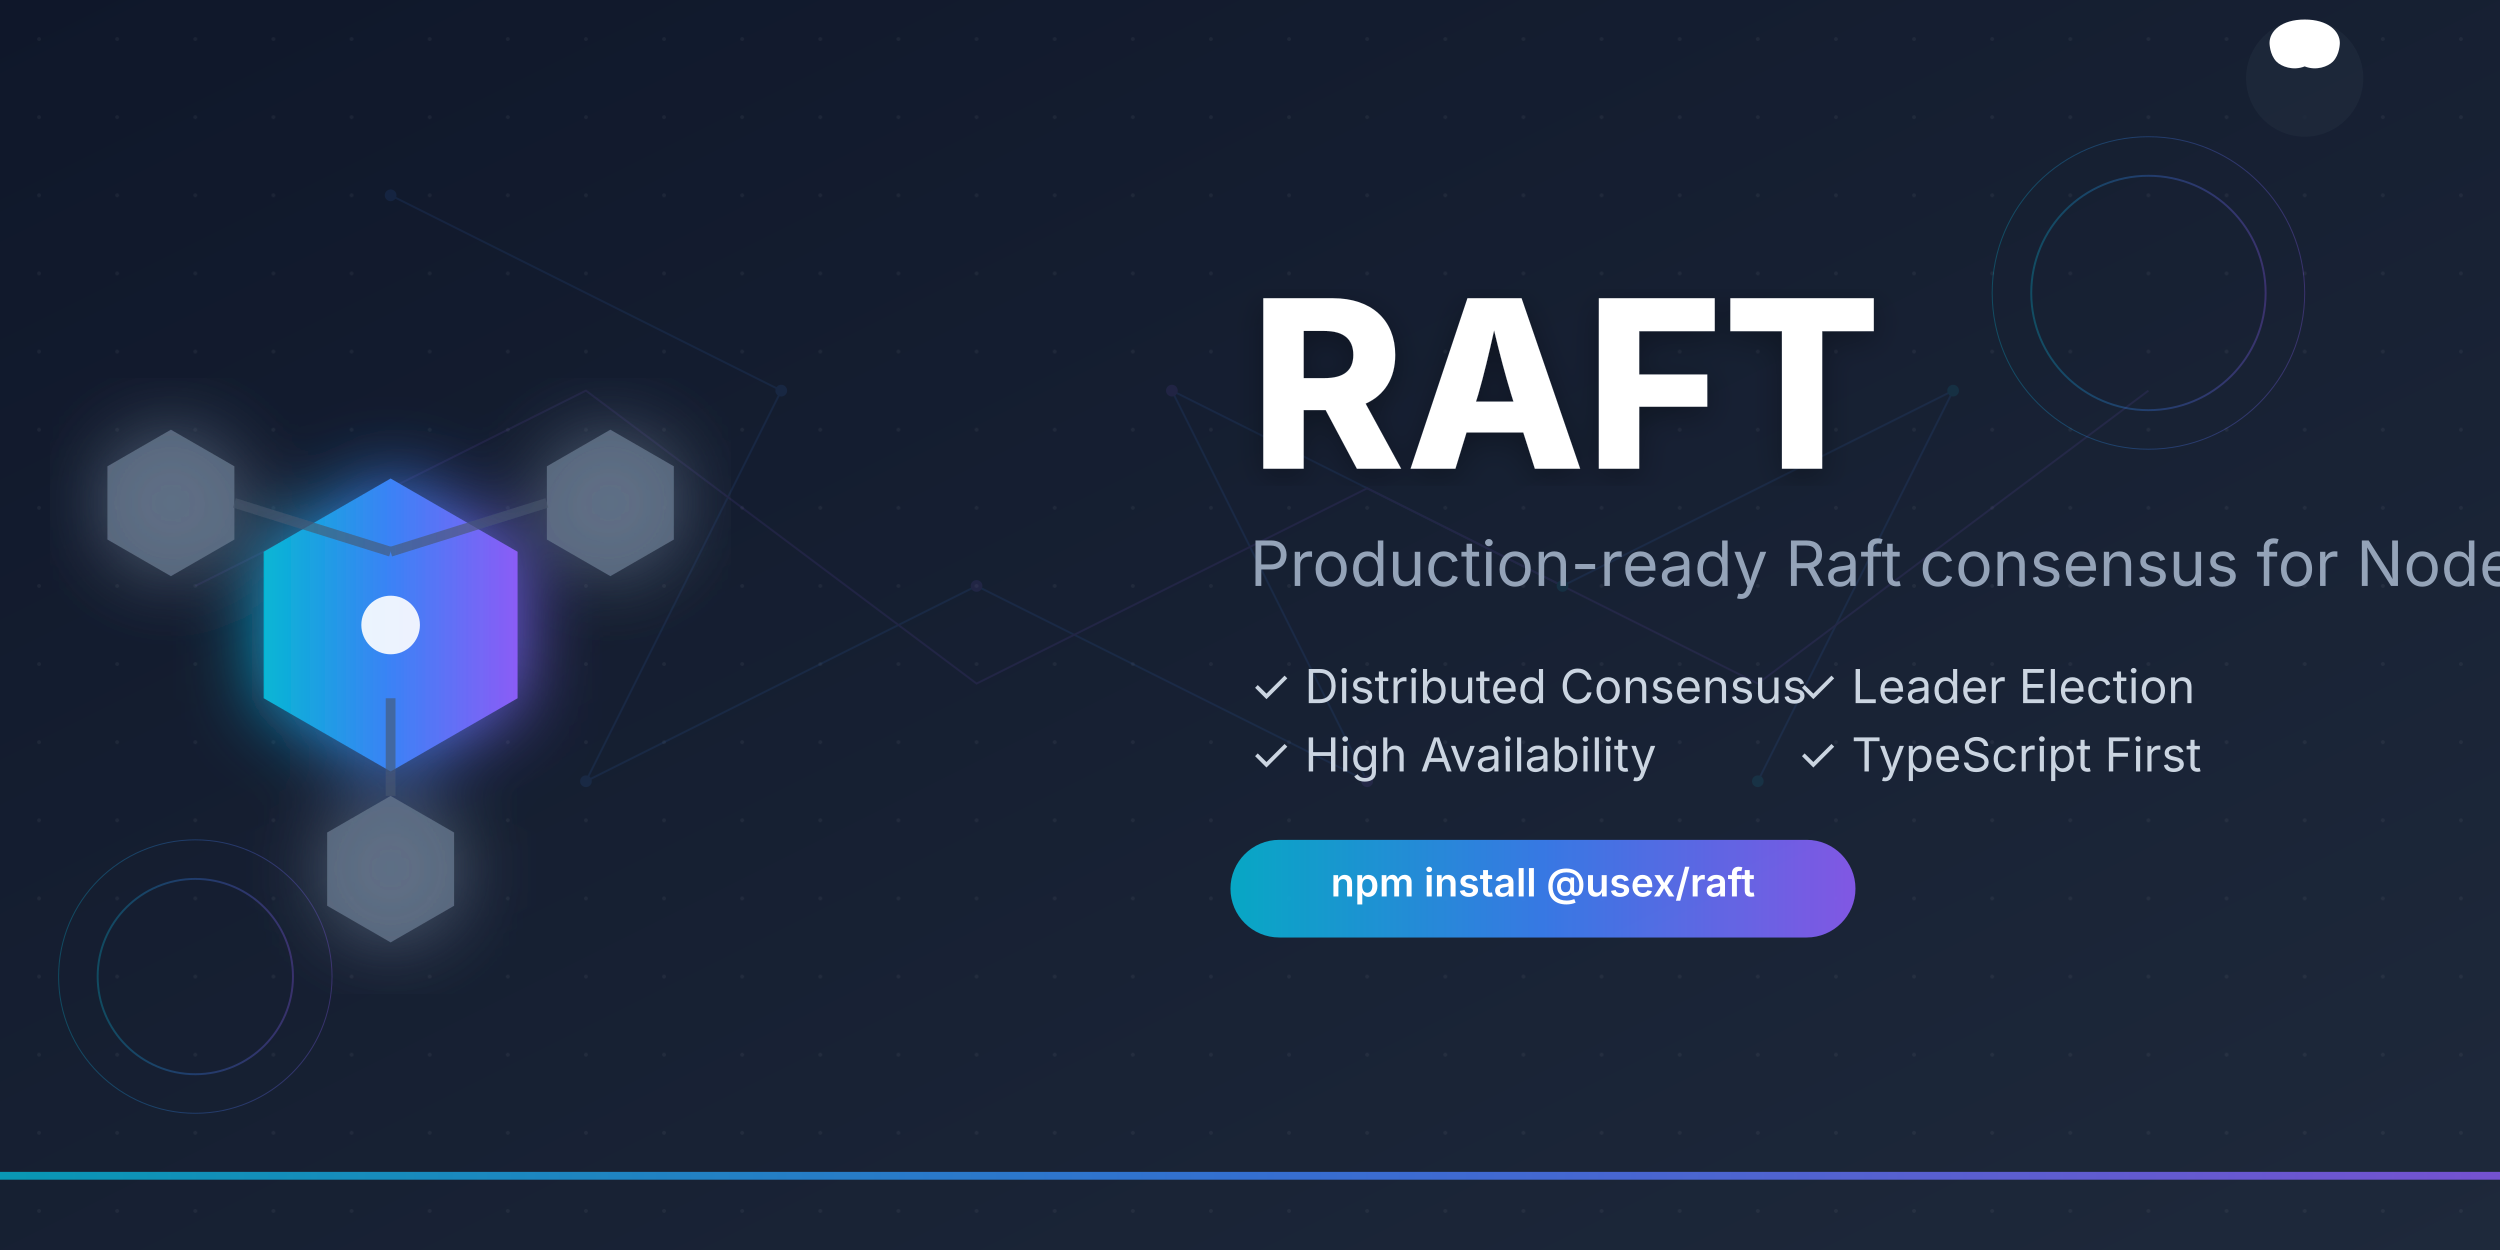
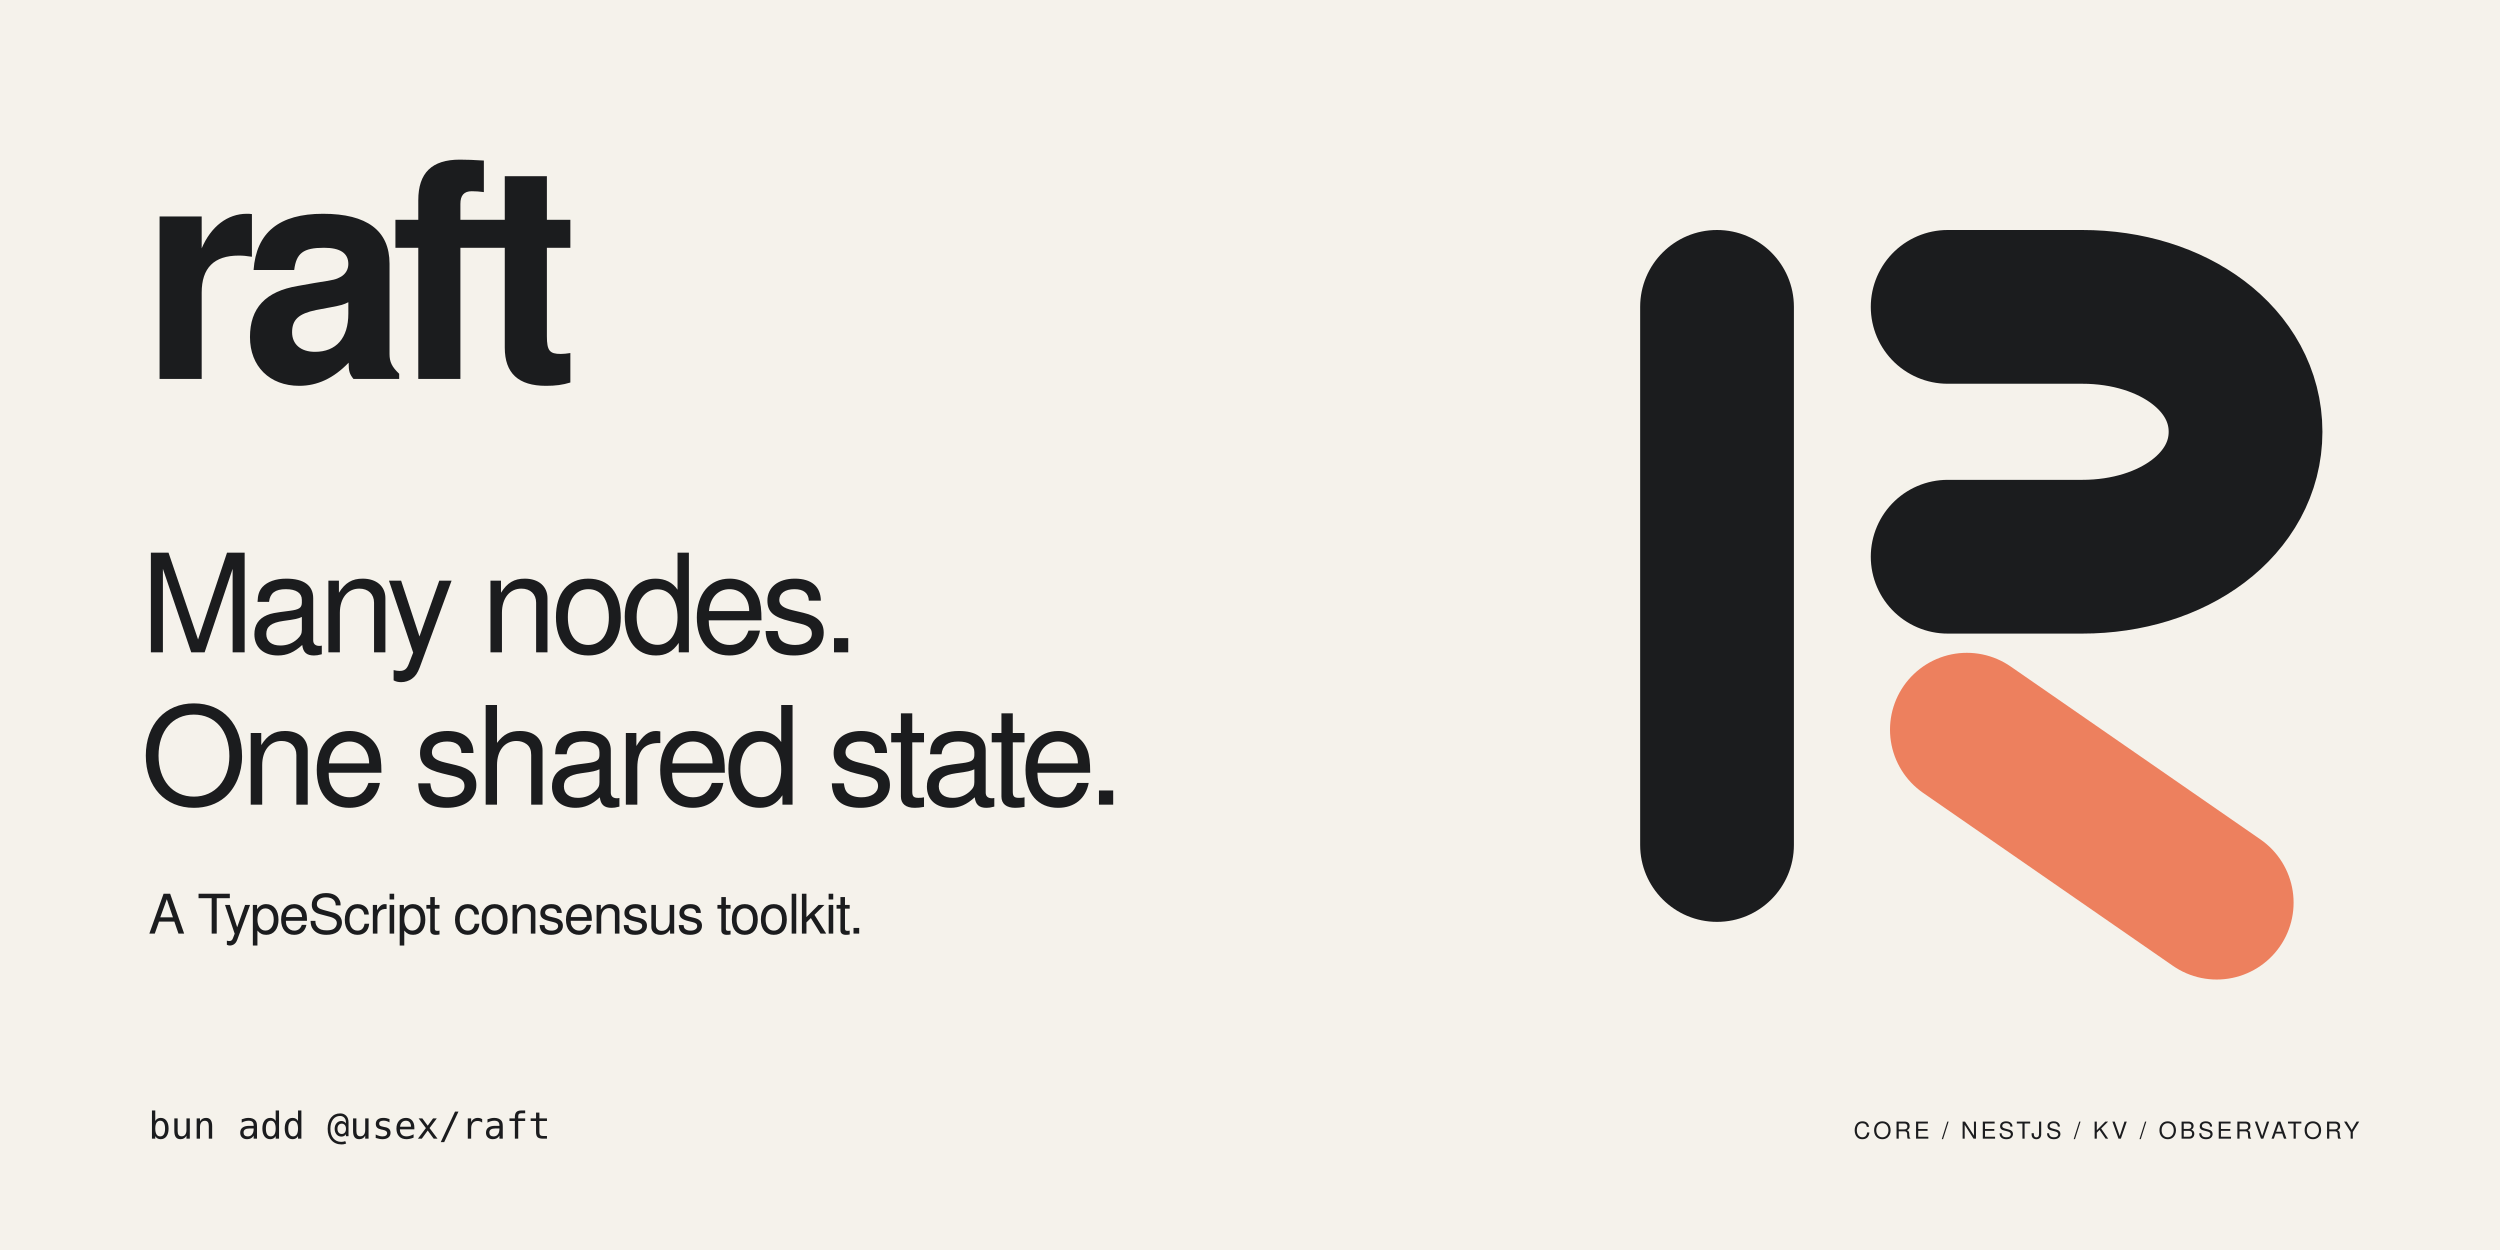
- <svg xmlns="http://www.w3.org/2000/svg" width="1280" height="640" viewBox="0 0 1280 640">
-   <defs>
-     <linearGradient id="bgGradient" x1="0%" y1="0%" x2="100%" y2="100%">
-       <stop offset="0%" style="stop-color:#0f172a;stop-opacity:1" />
-       <stop offset="100%" style="stop-color:#1e293b;stop-opacity:1" />
-     </linearGradient>
-     <linearGradient id="accentGradient" x1="0%" y1="0%" x2="100%" y2="0%">
-       <stop offset="0%" style="stop-color:#06b6d4;stop-opacity:1" />
-       <stop offset="50%" style="stop-color:#3b82f6;stop-opacity:1" />
-       <stop offset="100%" style="stop-color:#8b5cf6;stop-opacity:1" />
-     </linearGradient>
-     <filter id="glow">
-       <feGaussianBlur stdDeviation="8" result="coloredBlur" />
-       <feMerge>
-         <feMergeNode in="coloredBlur" />
-         <feMergeNode in="SourceGraphic" />
-       </feMerge>
-     </filter>
-     <filter id="textShadow">
-       <feDropShadow dx="0" dy="4" stdDeviation="8" flood-opacity="0.3" />
-     </filter>
-     <pattern id="dotPattern" x="0" y="0" width="40" height="40" patternUnits="userSpaceOnUse">
-       <circle cx="20" cy="20" r="1" fill="#ffffff" opacity="0.05" />
-     </pattern>
-   </defs>
-   <rect width="1280" height="640" fill="url(#bgGradient)" />
-   <rect width="1280" height="640" fill="url(#dotPattern)" />
-   <g opacity="0.1">
-     <path d="M200,100 L400,200 L300,400 L500,300 L700,400 L600,200 L800,300 L1000,200 L900,400" fill="none" stroke="#3b82f6" stroke-width="1" />
-     <path d="M100,300 L300,200 L500,350 L700,250 L900,350 L1100,200" fill="none" stroke="#8b5cf6" stroke-width="1" />
-     <circle cx="200" cy="100" r="3" fill="#3b82f6" />
-     <circle cx="400" cy="200" r="3" fill="#3b82f6" />
-     <circle cx="300" cy="400" r="3" fill="#3b82f6" />
-     <circle cx="500" cy="300" r="3" fill="#8b5cf6" />
-     <circle cx="700" cy="400" r="3" fill="#8b5cf6" />
-     <circle cx="600" cy="200" r="3" fill="#8b5cf6" />
-     <circle cx="800" cy="300" r="3" fill="#06b6d4" />
-     <circle cx="1000" cy="200" r="3" fill="#06b6d4" />
-     <circle cx="900" cy="400" r="3" fill="#06b6d4" />
+ <svg xmlns="http://www.w3.org/2000/svg" width="1280" height="640" viewBox="0 0 1280 640" role="img" aria-labelledby="title desc">
+   <rect width="1280" height="640" fill="#F5F2EB" />
+   <g fill="#1B1C1E" font-family="Helvetica Neue, Helvetica, Arial, sans-serif">
+     <text x="72" y="194" font-size="154" font-weight="700" letter-spacing="-9">raft</text>
+     <text x="72" y="334" font-size="70" font-weight="500" letter-spacing="-3">Many nodes.</text>
+     <text x="72" y="412" font-size="70" font-weight="500" letter-spacing="-3">One shared state.</text>
+     <text x="76" y="478" font-size="28" letter-spacing="-.7">A TypeScript consensus toolkit.</text>
+     <text x="76" y="583" font-family="SFMono-Regular, Consolas, monospace" font-size="19">bun add @usex/raft</text>
+     <text x="1208" y="583" text-anchor="end" font-size="12" letter-spacing="1.5">CORE / NESTJS / KV / OBSERVATORY</text>
  </g>
-   <g transform="translate(200, 320)">
-     <g transform="scale(2.5)" filter="url(#glow)">
-       <path d="M 0,-30 L 26,-15 L 26,15 L 0,30 L -26,15 L -26,-15 Z" fill="url(#accentGradient)" opacity="1" />
-       <g transform="translate(-45, -25)">
-         <path d="M 0,-15 L 13,-7.5 L 13,7.5 L 0,15 L -13,7.5 L -13,-7.5 Z" fill="#64748b" opacity="0.8" />
-       </g>
-       <g transform="translate(45, -25)">
-         <path d="M 0,-15 L 13,-7.5 L 13,7.5 L 0,15 L -13,7.5 L -13,-7.5 Z" fill="#64748b" opacity="0.8" />
-       </g>
-       <g transform="translate(0, 50)">
-         <path d="M 0,-15 L 13,-7.5 L 13,7.5 L 0,15 L -13,7.5 L -13,-7.5 Z" fill="#64748b" opacity="0.8" />
-       </g>
-       <g stroke="#475569" stroke-width="2" fill="none" opacity="0.6">
-         <line x1="0" y1="-15" x2="-32" y2="-25" />
-         <line x1="0" y1="-15" x2="32" y2="-25" />
-         <line x1="0" y1="15" x2="0" y2="35" />
-       </g>
-       <circle cx="0" cy="0" r="6" fill="white" opacity="0.9" />
-     </g>
-   </g>
-   <g transform="translate(640, 320)">
-     <text x="0" y="-80" font-family="-apple-system, BlinkMacSystemFont, 'Segoe UI', sans-serif" font-size="120" font-weight="800" fill="white" filter="url(#textShadow)">RAFT</text>
-     <text x="0" y="-20" font-family="-apple-system, BlinkMacSystemFont, 'Segoe UI', sans-serif" font-size="32" font-weight="400" fill="#94a3b8">Production-ready Raft consensus for Node.js</text>
-     <g transform="translate(0, 40)" fill="#cbd5e1" font-family="-apple-system, BlinkMacSystemFont, 'Segoe UI', sans-serif" font-size="24">
-       <text x="0" y="0">✓ Distributed Consensus</text>
-       <text x="0" y="35">✓ High Availability</text>
-       <text x="280" y="0">✓ Leader Election</text>
-       <text x="280" y="35">✓ TypeScript First</text>
-     </g>
-     <g transform="translate(0, 140)">
-       <rect x="-10" y="-30" width="320" height="50" rx="25" fill="url(#accentGradient)" opacity="0.9" />
-       <text x="150" y="-1" text-anchor="middle" font-family="-apple-system, BlinkMacSystemFont, 'Segoe UI', sans-serif" font-size="20" font-weight="600" fill="white">npm install @usex/raft</text>
-     </g>
-   </g>
-   <rect x="0" y="600" width="1280" height="4" fill="url(#accentGradient)" opacity="0.8" />
-   <g transform="translate(1180, 40)">
-     <circle cx="0" cy="0" r="30" fill="#1e293b" opacity="0.8" />
-     <path d="M-15,-15 C-15,-15 -15,-10 -12,-7 C-10,-5 -5,-3 0,-5 C5,-3 10,-5 12,-7 C15,-10 15,-15 15,-15 C15,-20 10,-25 0,-25 C-10,-25 -15,-20 -15,-15 Z" fill="white" transform="scale(1.2)" />
-   </g>
-   <g opacity="0.3">
-     <circle cx="1100" cy="150" r="60" fill="none" stroke="url(#accentGradient)" stroke-width="1" />
-     <circle cx="1100" cy="150" r="80" fill="none" stroke="url(#accentGradient)" stroke-width="0.5" />
-     <circle cx="100" cy="500" r="50" fill="none" stroke="url(#accentGradient)" stroke-width="1" />
-     <circle cx="100" cy="500" r="70" fill="none" stroke="url(#accentGradient)" stroke-width="0.5" />
+   <g transform="translate(702 -20) scale(1.23)" fill="none">
+     <rect x="112" y="112" width="64" height="288" rx="32" fill="#1B1C1E" />
+     <path d="M240 144H296C334 144 364 166 364 196C364 226 334 248 296 248H240" stroke="#1B1C1E" stroke-width="64" stroke-linecap="round" />
+     <path d="M248 320L352 392" stroke="#ED805E" stroke-width="64" stroke-linecap="round" />
  </g>
</svg>
